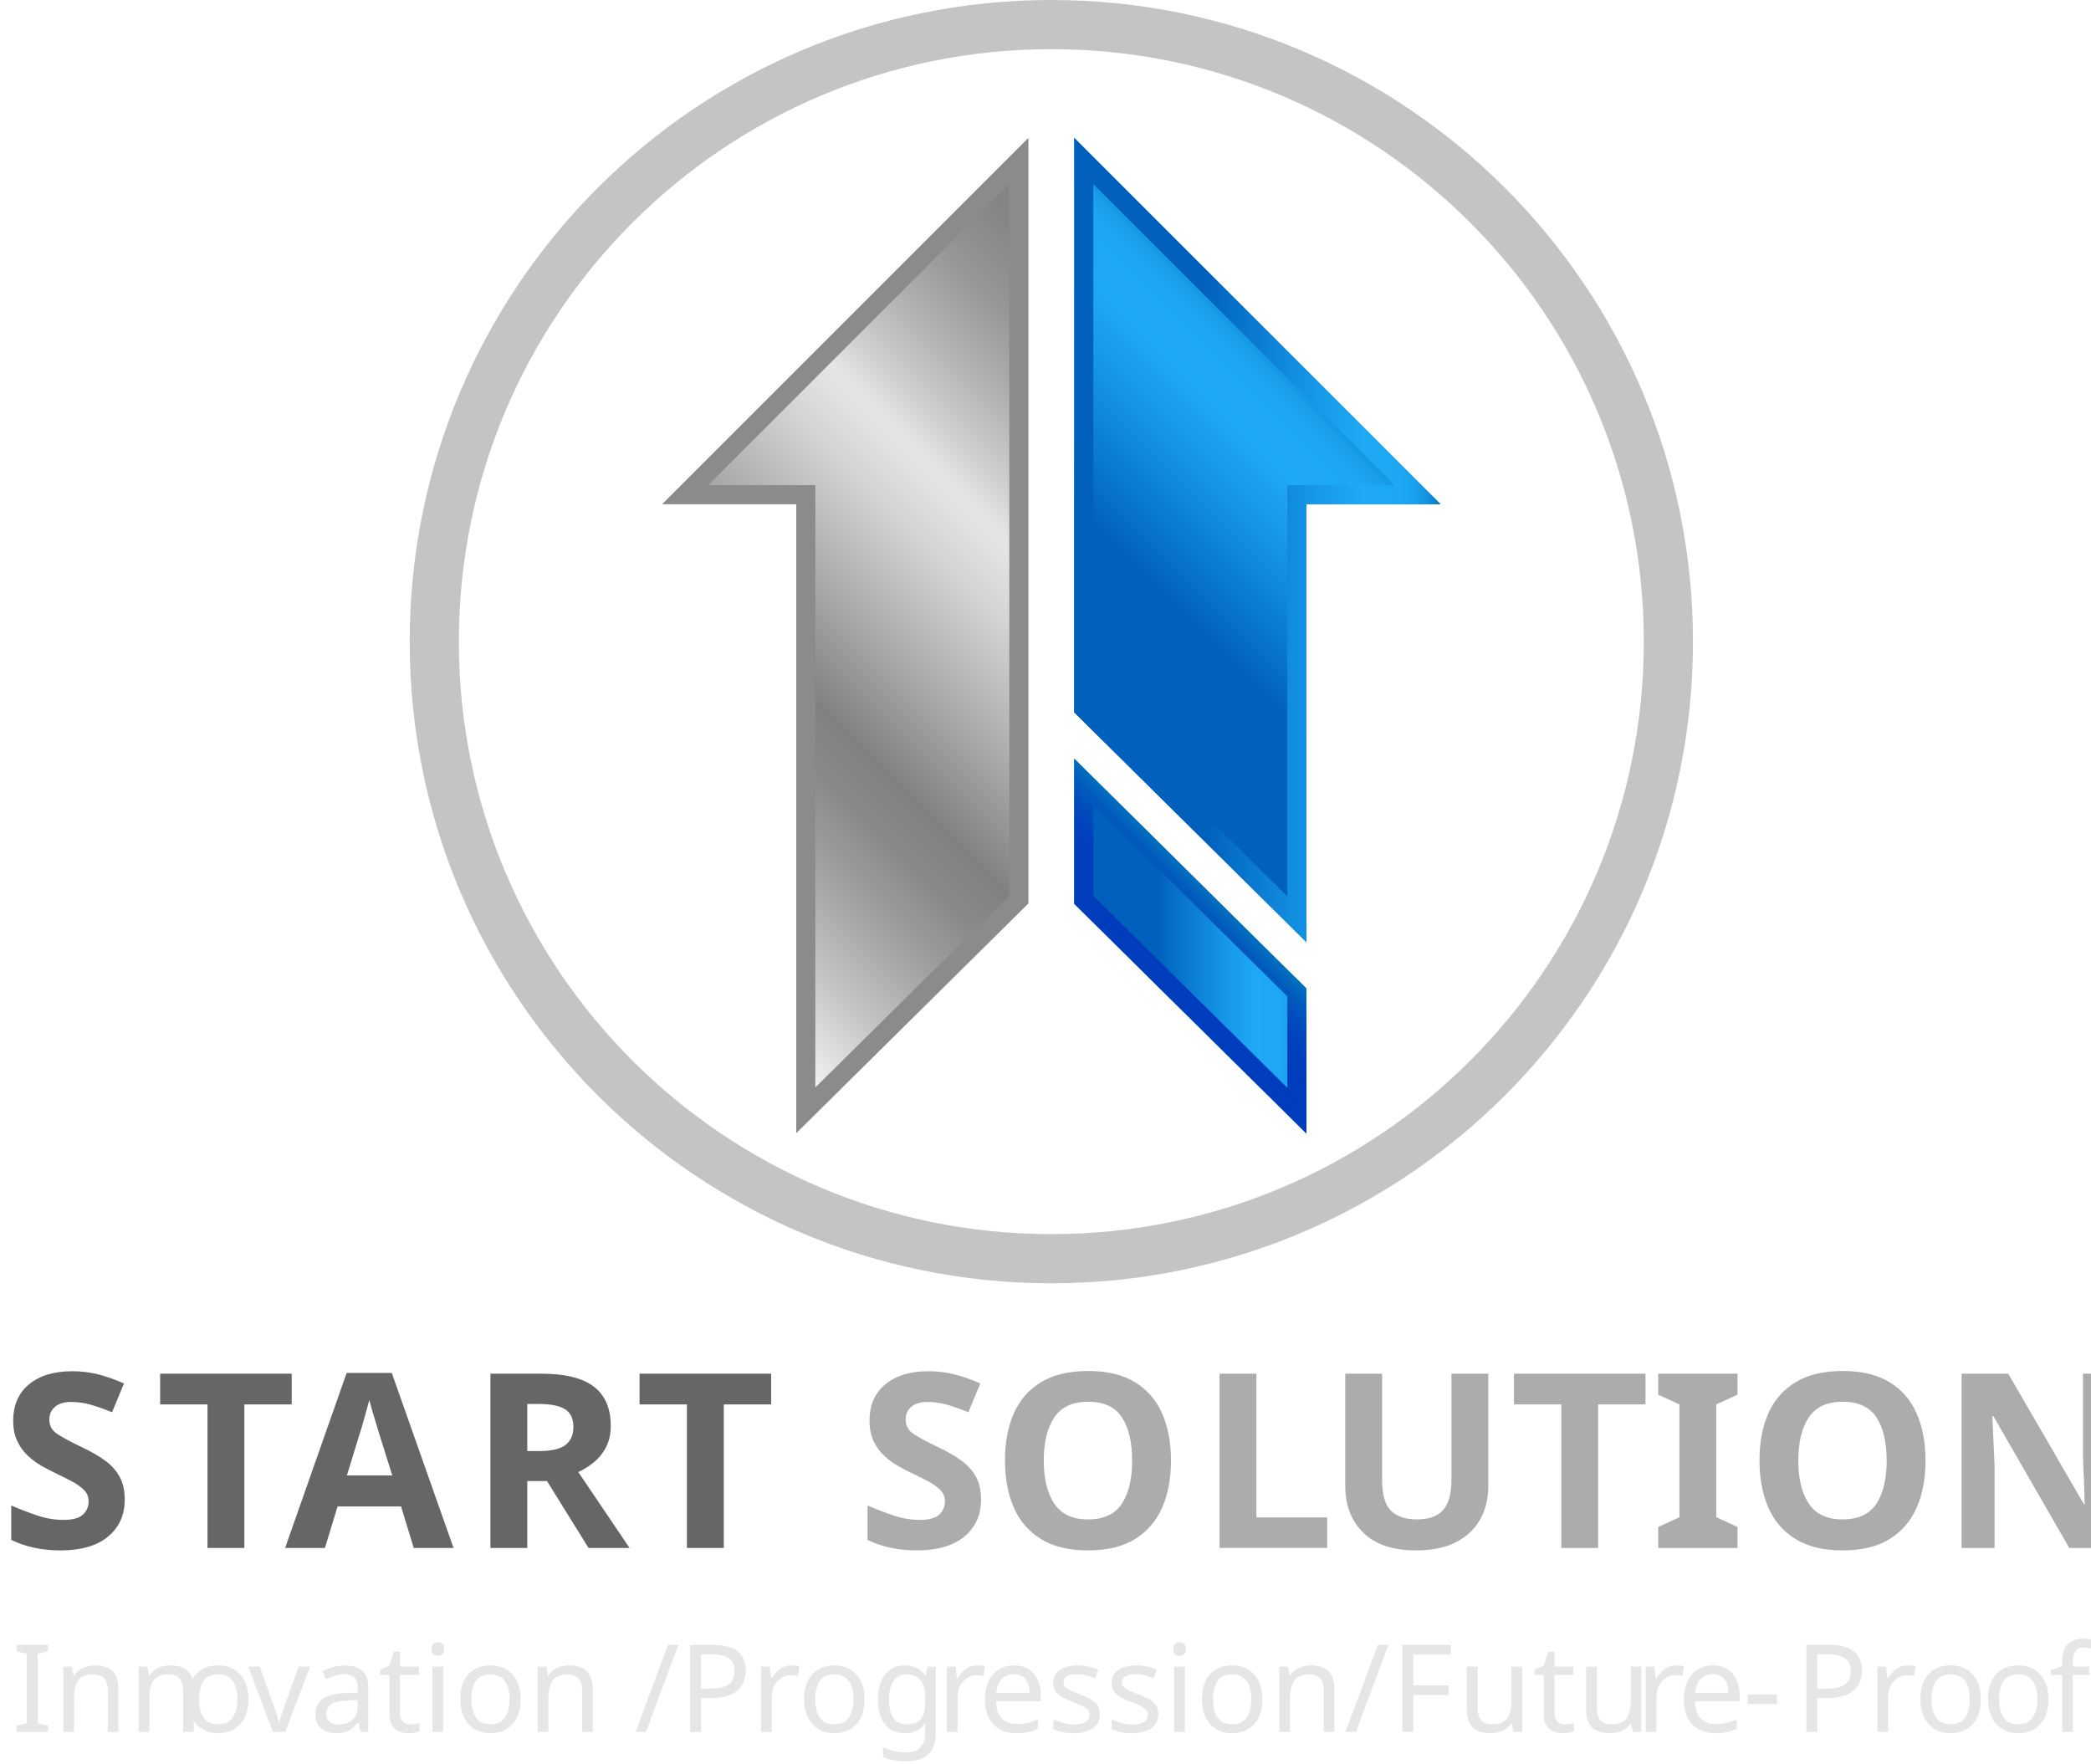
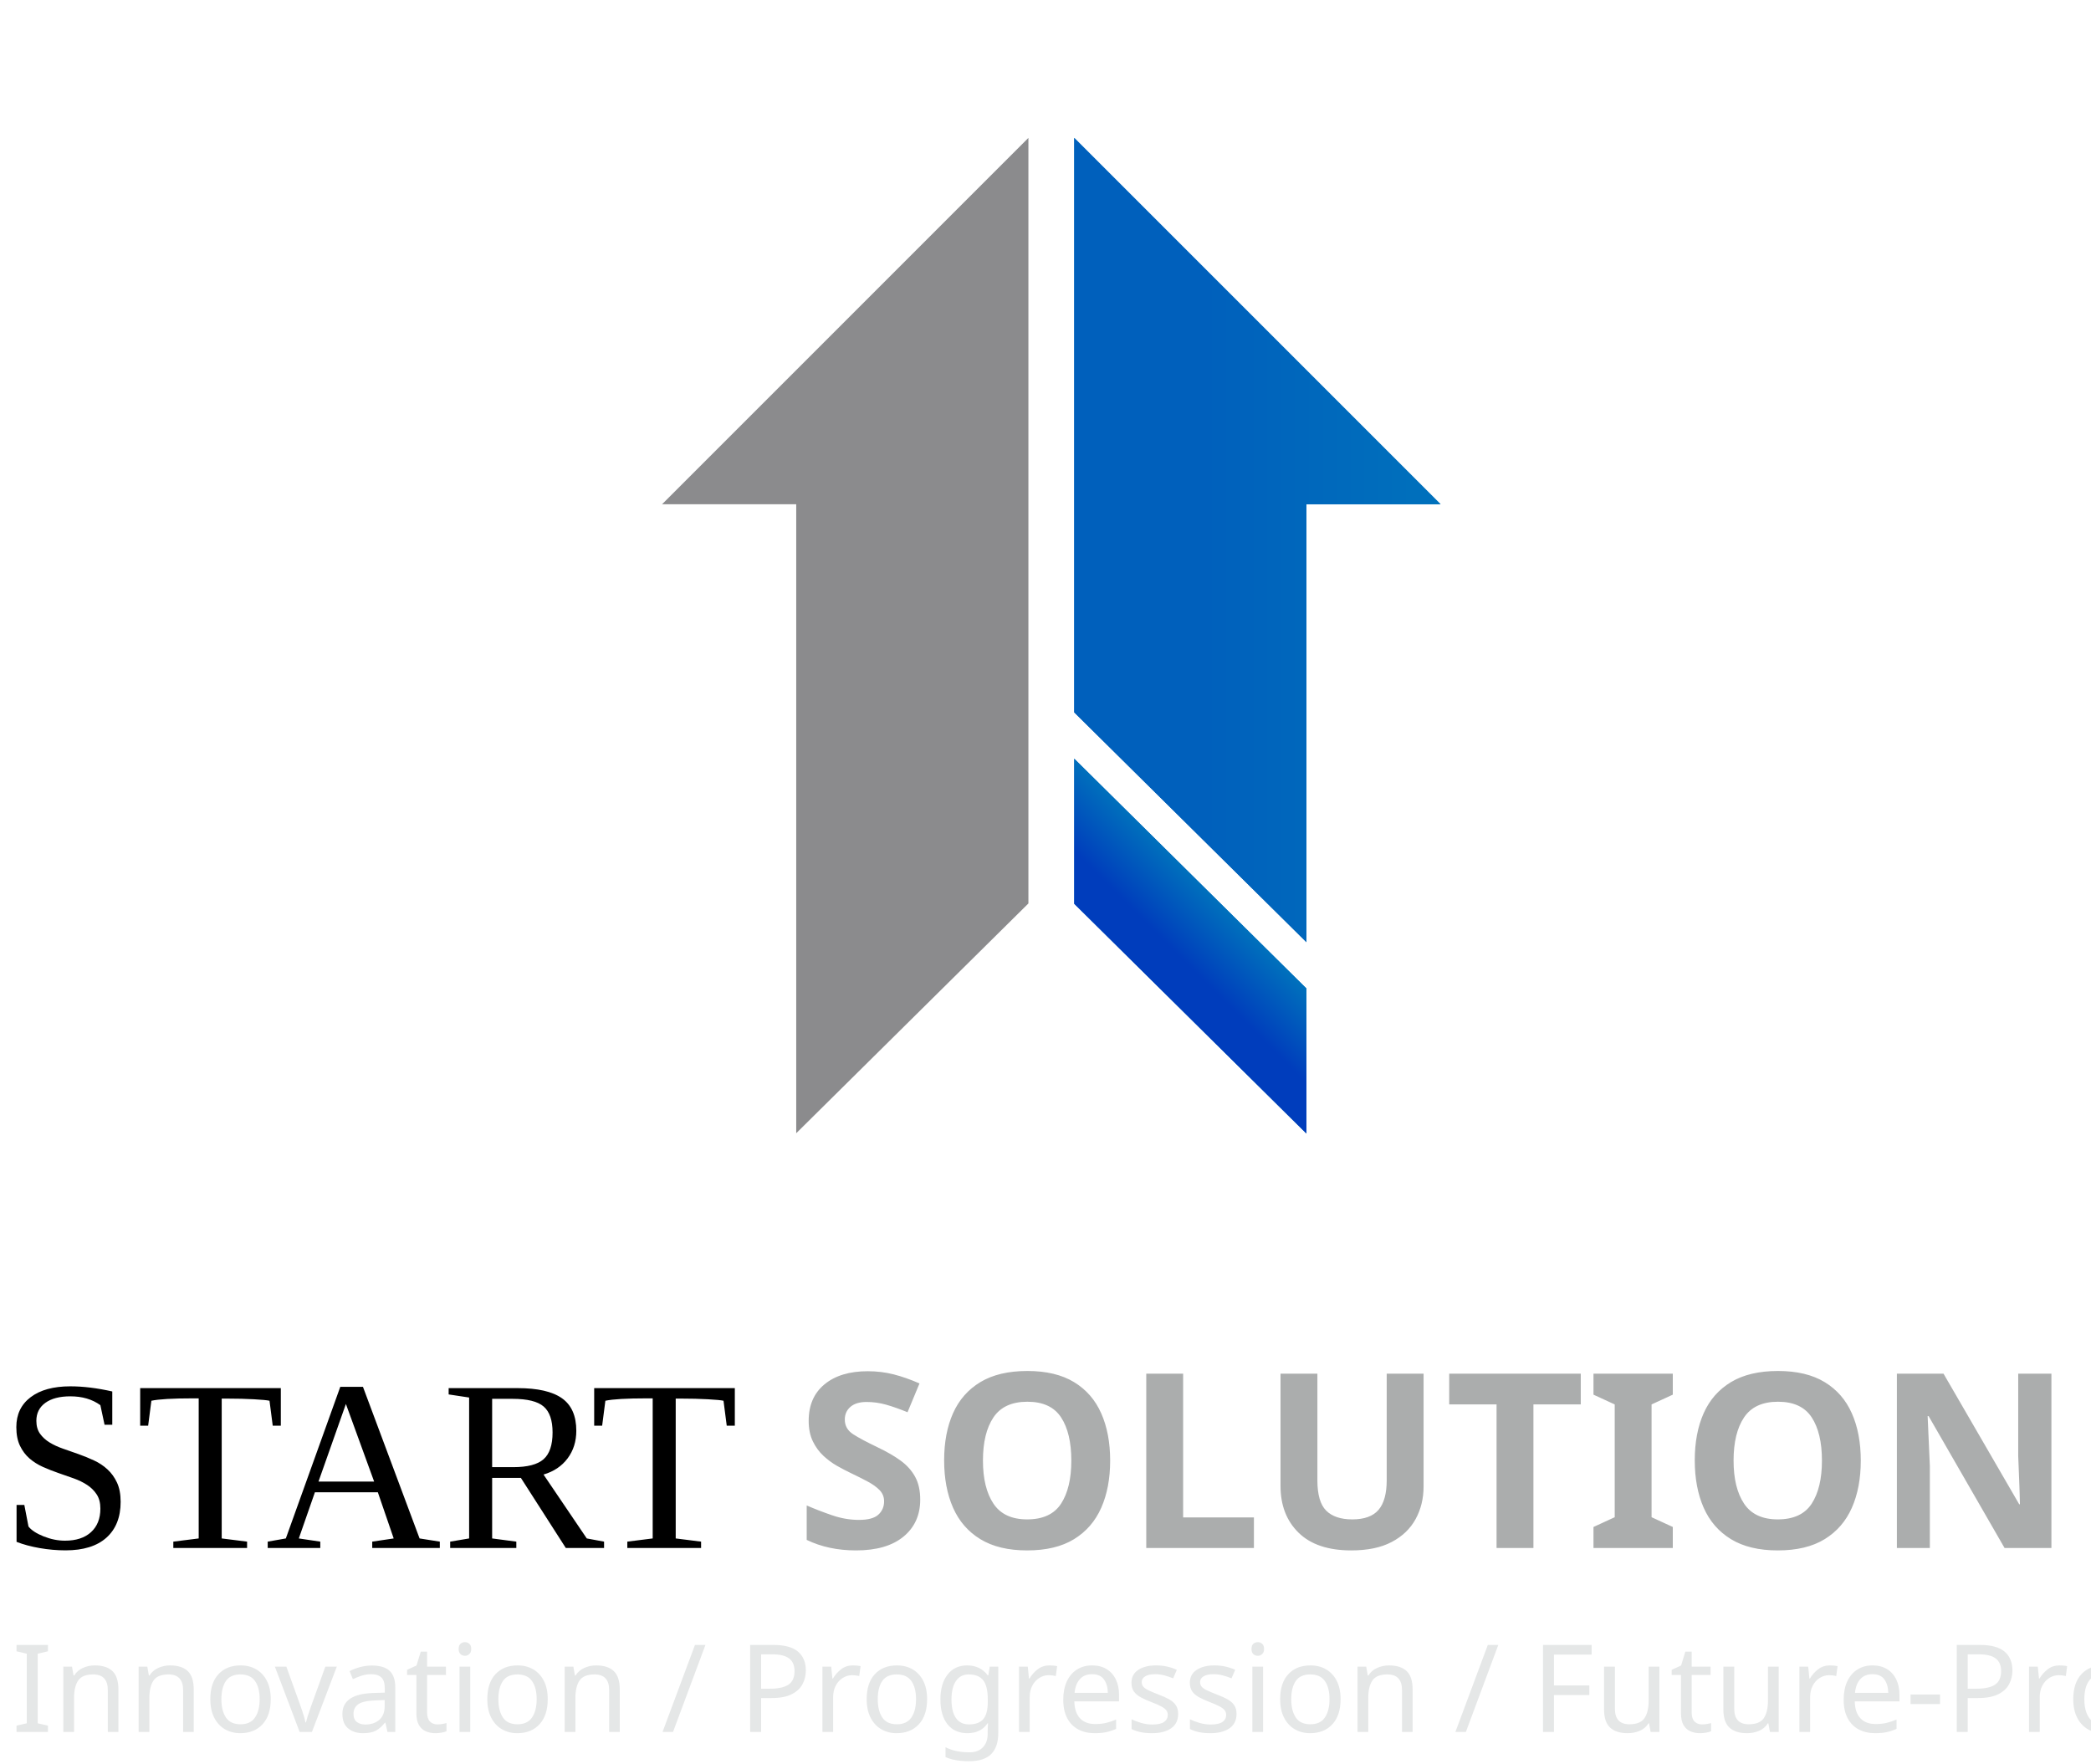
- <svg xmlns="http://www.w3.org/2000/svg" xmlns:xlink="http://www.w3.org/1999/xlink" id="Capa_1" data-name="Capa 1" viewBox="0 0 1094.382 922.97">
+ <svg xmlns="http://www.w3.org/2000/svg" id="Capa_1" viewBox="0 0 1094.382 922.97">
  <defs>
    <style>
-       .cls-1 {
-         fill: #8b8b8d;
-       }
- 
-       .cls-2 {
-         letter-spacing: -.027em;
-       }
- 
-       .cls-2, .cls-3, .cls-4 {
-         fill: #abadad;
-         font-family: NunitoSans-SemiBold, 'Nunito Sans';
-         font-weight: 600;
-       }
- 
-       .cls-5, .cls-6, .cls-7, .cls-8, .cls-9 {
-         fill: #666;
-         font-family: NunitoSans-ExtraBold, 'Nunito Sans';
-         font-weight: 700;
-       }
- 
-       .cls-10 {
-         fill: #e5e7e7;
-         font-family: NunitoSans-Regular, 'Nunito Sans';
-         font-size: 63.781px;
-       }
- 
-       .cls-6 {
-         letter-spacing: -.09em;
-       }
- 
-       .cls-11 {
-         font-size: 127.759px;
-       }
- 
-       .cls-7 {
-         letter-spacing: -.02em;
-       }
- 
-       .cls-8 {
-         letter-spacing: -.015em;
-       }
- 
-       .cls-12 {
-         fill: url(#Nueva_muestra_de_degradado_4);
-       }
- 
-       .cls-9, .cls-3 {
-         letter-spacing: 0em;
-       }
- 
-       .cls-13 {
-         letter-spacing: 0em;
-       }
- 
-       .cls-14 {
-         fill: url(#Degradado_sin_nombre_332);
-       }
- 
-       .cls-15 {
-         fill: url(#Degradado_sin_nombre_173);
-       }
- 
-       .cls-16 {
-         fill: url(#Degradado_sin_nombre_427);
-       }
- 
-       .cls-17 {
-         letter-spacing: -.006em;
-       }
- 
-       .cls-18 {
-         fill: url(#Degradado_sin_nombre_332-2);
-       }
- 
-       .cls-19 {
-         letter-spacing: -.009em;
-       }
- 
-       .cls-20 {
-         letter-spacing: -.01em;
-       }
- 
-       .cls-21 {
-         letter-spacing: -.01em;
-       }
- 
-       .cls-22 {
-         font-family: NunitoSans-Black, 'Nunito Sans';
-         font-weight: 800;
-       }
- 
-       .cls-23 {
-         letter-spacing: 0em;
-       }
- 
-       .cls-24 {
-         fill: #c3c4c5;
-       }
- 
-       .cls-25 {
-         letter-spacing: .011em;
-       }
+       .cls-1{fill:#8b8b8d}
+       .cls-2{letter-spacing:-.027em}
+       .cls-2,.cls-3,.cls-4{fill:#abadad;font-family:NunitoSans-SemiBold,'Nunito Sans';font-weight:600}
+       .cls-5,.cls-6,.cls-7,.cls-8,.cls-9{fill:#666;font-family:NunitoSans-ExtraBold,'Nunito Sans';font-weight:700}
+       .cls-10{fill:#e5e7e7;font-family:NunitoSans-Regular,'Nunito Sans';font-size:63.781px}
+       .cls-6{letter-spacing:-.09em}
+       .cls-11{font-size:127.759px}
+       .cls-7{letter-spacing:-.02em}
+       .cls-8{letter-spacing:-.015em}
+       .cls-12{fill:url(#g1)}
+       .cls-9,.cls-3{letter-spacing:0}
+       .cls-13{letter-spacing:0}
+       .cls-14{fill:url(#g2)}
+       .cls-15{fill:url(#g3)}
+       .cls-16{fill:url(#g4)}
+       .cls-17{letter-spacing:-.006em}
+       .cls-18{fill:url(#g5)}
+       .cls-19{letter-spacing:-.009em}
+       .cls-20{letter-spacing:-.01em}
+       .cls-21{letter-spacing:-.01em}
+       .cls-22{font-family:NunitoSans-Black,'Nunito Sans';font-weight:800}
+       .cls-23{letter-spacing:0}
    </style>
-     <linearGradient id="Degradado_sin_nombre_332" data-name="Degradado sin nombre 332" x1="547.51" y1="358.116" x2="697.844" y2="207.782" gradientUnits="userSpaceOnUse">
+     <linearGradient id="g2" x1="547.51" y1="358.116" x2="697.844" y2="207.782" gradientUnits="userSpaceOnUse">
      <stop offset=".357" stop-color="#0060bc" />
-       <stop offset=".452" stop-color="#0773ca" />
-       <stop offset=".672" stop-color="#179ae9" />
-       <stop offset=".787" stop-color="#1ea9f5" />
-       <stop offset=".894" stop-color="#1da7f3" />
-       <stop offset=".933" stop-color="#19a0ec" />
-       <stop offset=".96" stop-color="#1394e0" />
-       <stop offset=".983" stop-color="#0a84cf" />
      <stop offset="1" stop-color="#0071bc" />
    </linearGradient>
-     <linearGradient id="Nueva_muestra_de_degradado_4" data-name="Nueva muestra de degradado 4" x1="562.232" y1="282.633" x2="753.977" y2="282.633" gradientUnits="userSpaceOnUse">
+     <linearGradient id="g1" x1="562.232" y1="282.633" x2="753.977" y2="282.633" gradientUnits="userSpaceOnUse">
      <stop offset=".357" stop-color="#0060bc" />
-       <stop offset=".452" stop-color="#0773ca" />
-       <stop offset=".672" stop-color="#179ae9" />
-       <stop offset=".787" stop-color="#1ea9f5" />
-       <stop offset=".894" stop-color="#1da7f3" />
-       <stop offset=".933" stop-color="#19a0ec" />
-       <stop offset=".96" stop-color="#1394e0" />
-       <stop offset=".983" stop-color="#0a84cf" />
      <stop offset="1" stop-color="#0071bc" />
    </linearGradient>
-     <linearGradient id="Degradado_sin_nombre_332-2" data-name="Degradado sin nombre 332" x1="562.232" y1="495.173" x2="683.753" y2="495.173" xlink:href="#Degradado_sin_nombre_332" />
-     <linearGradient id="Degradado_sin_nombre_427" data-name="Degradado sin nombre 427" x1="603.696" y1="514.469" x2="642.289" y2="475.876" gradientUnits="userSpaceOnUse">
-       <stop offset=".357" stop-color="#003dbc" />
-       <stop offset=".548" stop-color="#0040bc" />
-       <stop offset=".716" stop-color="#004bbc" />
-       <stop offset=".875" stop-color="#005dbc" />
+     <linearGradient id="g5" x1="562.232" y1="495.173" x2="683.753" y2="495.173" gradientUnits="userSpaceOnUse">
+       <stop offset=".357" stop-color="#0060bc" />
      <stop offset="1" stop-color="#0071bc" />
    </linearGradient>
-     <linearGradient id="Degradado_sin_nombre_173" data-name="Degradado sin nombre 173" x1="325.677" y1="485.066" x2="629.874" y2="180.869" gradientUnits="userSpaceOnUse">
+     <linearGradient id="g4" x1="603.696" y1="514.469" x2="642.289" y2="475.876" gradientUnits="userSpaceOnUse">
+       <stop offset=".357" stop-color="#003dbc" />
+       <stop offset="1" stop-color="#0071bc" />
+     </linearGradient>
+     <linearGradient id="g3" x1="325.677" y1="485.066" x2="629.874" y2="180.869" gradientUnits="userSpaceOnUse">
      <stop offset="0" stop-color="#fff" />
-       <stop offset=".006" stop-color="#fcfcfc" />
-       <stop offset=".123" stop-color="#c7c7c7" />
-       <stop offset=".225" stop-color="#a0a0a0" />
-       <stop offset=".306" stop-color="#888" />
-       <stop offset=".357" stop-color="gray" />
-       <stop offset=".482" stop-color="#afafaf" />
-       <stop offset=".601" stop-color="#d7d7d7" />
-       <stop offset=".663" stop-color="#e6e6e6" />
-       <stop offset=".704" stop-color="#d1d1d1" />
-       <stop offset=".789" stop-color="#aeaeae" />
-       <stop offset=".87" stop-color="#949494" />
-       <stop offset=".942" stop-color="#858585" />
      <stop offset="1" stop-color="gray" />
    </linearGradient>
  </defs>
  <g>
-     <path class="cls-24" d="M550.242,0C364.774,0,214.423,150.351,214.423,335.819s150.351,335.819,335.819,335.819,335.819-150.351,335.819-335.819S735.709,0,550.242,0ZM550.242,645.906c-171.256,0-310.087-138.831-310.087-310.087S378.985,25.732,550.242,25.732s310.087,138.831,310.087,310.087-138.831,310.087-310.087,310.087Z" />
    <g>
-       <g>
-         <g>
-           <polygon class="cls-14" points="753.977 263.915 683.753 263.915 683.753 493.096 562.232 372.839 562.232 263.915 562.232 250.063 562.232 72.17 753.977 263.915" />
-           <path class="cls-12" d="M572.232,96.312l157.603,157.603h-56.082v215.216l-101.521-100.465V96.312M562.232,72.17v300.669l121.521,120.258v-229.181h70.224l-191.745-191.745h0Z" />
-         </g>
-         <g>
-           <polygon class="cls-18" points="562.232 397.082 562.232 407.082 562.232 433.148 562.232 473.006 683.753 593.263 683.753 556.263 683.753 530.197 683.753 517.339 562.232 397.082" />
-           <path class="cls-16" d="M572.232,421.047l101.521,100.465v47.786l-101.521-100.465v-47.786M562.232,397.082v75.924l121.521,120.258v-75.924l-121.521-120.258h0Z" />
-         </g>
-       </g>
-       <g>
-         <polygon class="cls-15" points="421.725 258.915 358.572 258.915 533.246 84.241 533.246 470.753 421.725 581.114 421.725 258.915" />
-         <path class="cls-1" d="M528.246,96.312v372.354l-101.521,100.466V253.915h-56.082l157.603-157.603M538.246,72.17l-191.745,191.745h70.224v329.181l121.521-120.258V72.17h0Z" />
-       </g>
+       <polygon class="cls-14" points="753.977 263.915 683.753 263.915 683.753 493.096 562.232 372.839 562.232 72.17" />
+       <path class="cls-12" d="M562.232,72.17v300.669l121.521,120.258v-229.181h70.224z" />
+       <polygon class="cls-18" points="562.232 397.082 562.232 473.006 683.753 593.263 683.753 517.339" />
+       <path class="cls-16" d="M562.232,397.082v75.924l121.521,120.258v-75.924z" />
+       <polygon class="cls-15" points="421.725 258.915 358.572 258.915 533.246 84.241 533.246 470.753 421.725 581.114" />
+       <path class="cls-1" d="M538.246,72.17v400.668l-121.521,120.258v-329.181h-70.224z" />
    </g>
  </g>
  <text class="cls-10" transform="translate(6.101 906.45)">
-     <tspan x="0" y="0">Inn</tspan>
-     <tspan class="cls-17" x="88.782" y="0">o</tspan>
-     <tspan class="cls-19" x="123.797" y="0">v</tspan>
-     <tspan x="156.007" y="0">ation / </tspan>
-     <tspan class="cls-21" x="348.878" y="0">Pr</tspan>
-     <tspan x="411.255" y="0">og</tspan>
-     <tspan class="cls-21" x="484.029" y="0">r</tspan>
-     <tspan x="505.906" y="0">ession/ </tspan>
-     <tspan class="cls-21" x="721.673" y="0">F</tspan>
-     <tspan class="cls-13" x="756.561" y="0">utu</tspan>
-     <tspan class="cls-20" x="849.807" y="0">r</tspan>
-     <tspan class="cls-25" x="871.685" y="0">e</tspan>
-     <tspan class="cls-13" x="905.997" y="0">-</tspan>
-     <tspan class="cls-21" x="933.104" y="0">Pr</tspan>
-     <tspan x="995.481" y="0">o</tspan>
-     <tspan class="cls-23" x="1030.879" y="0">o</tspan>
-     <tspan x="1066.213" y="0">f</tspan>
+     Innovation / Progression / Future-Proof
  </text>
  <text class="cls-11" transform="translate(0 810.154)">
-     <tspan class="cls-8" x="0" y="0">S</tspan>
-     <tspan class="cls-6" x="81.253" y="0">T</tspan>
-     <tspan class="cls-9" x="149.22" y="0">A</tspan>
-     <tspan class="cls-7" x="245.167" y="0">R</tspan>
-     <tspan class="cls-5" x="332.17" y="0">T</tspan>
-     <tspan class="cls-22" x="411.635" y="0"> </tspan>
-     <tspan class="cls-3" x="448.174" y="0">SO</tspan>
-     <tspan class="cls-2" x="626.78" y="0">L</tspan>
-     <tspan class="cls-4" x="693.215" y="0">UTION</tspan>
+     START <tspan class="cls-3">SOLUTION</tspan>
  </text>
</svg>
